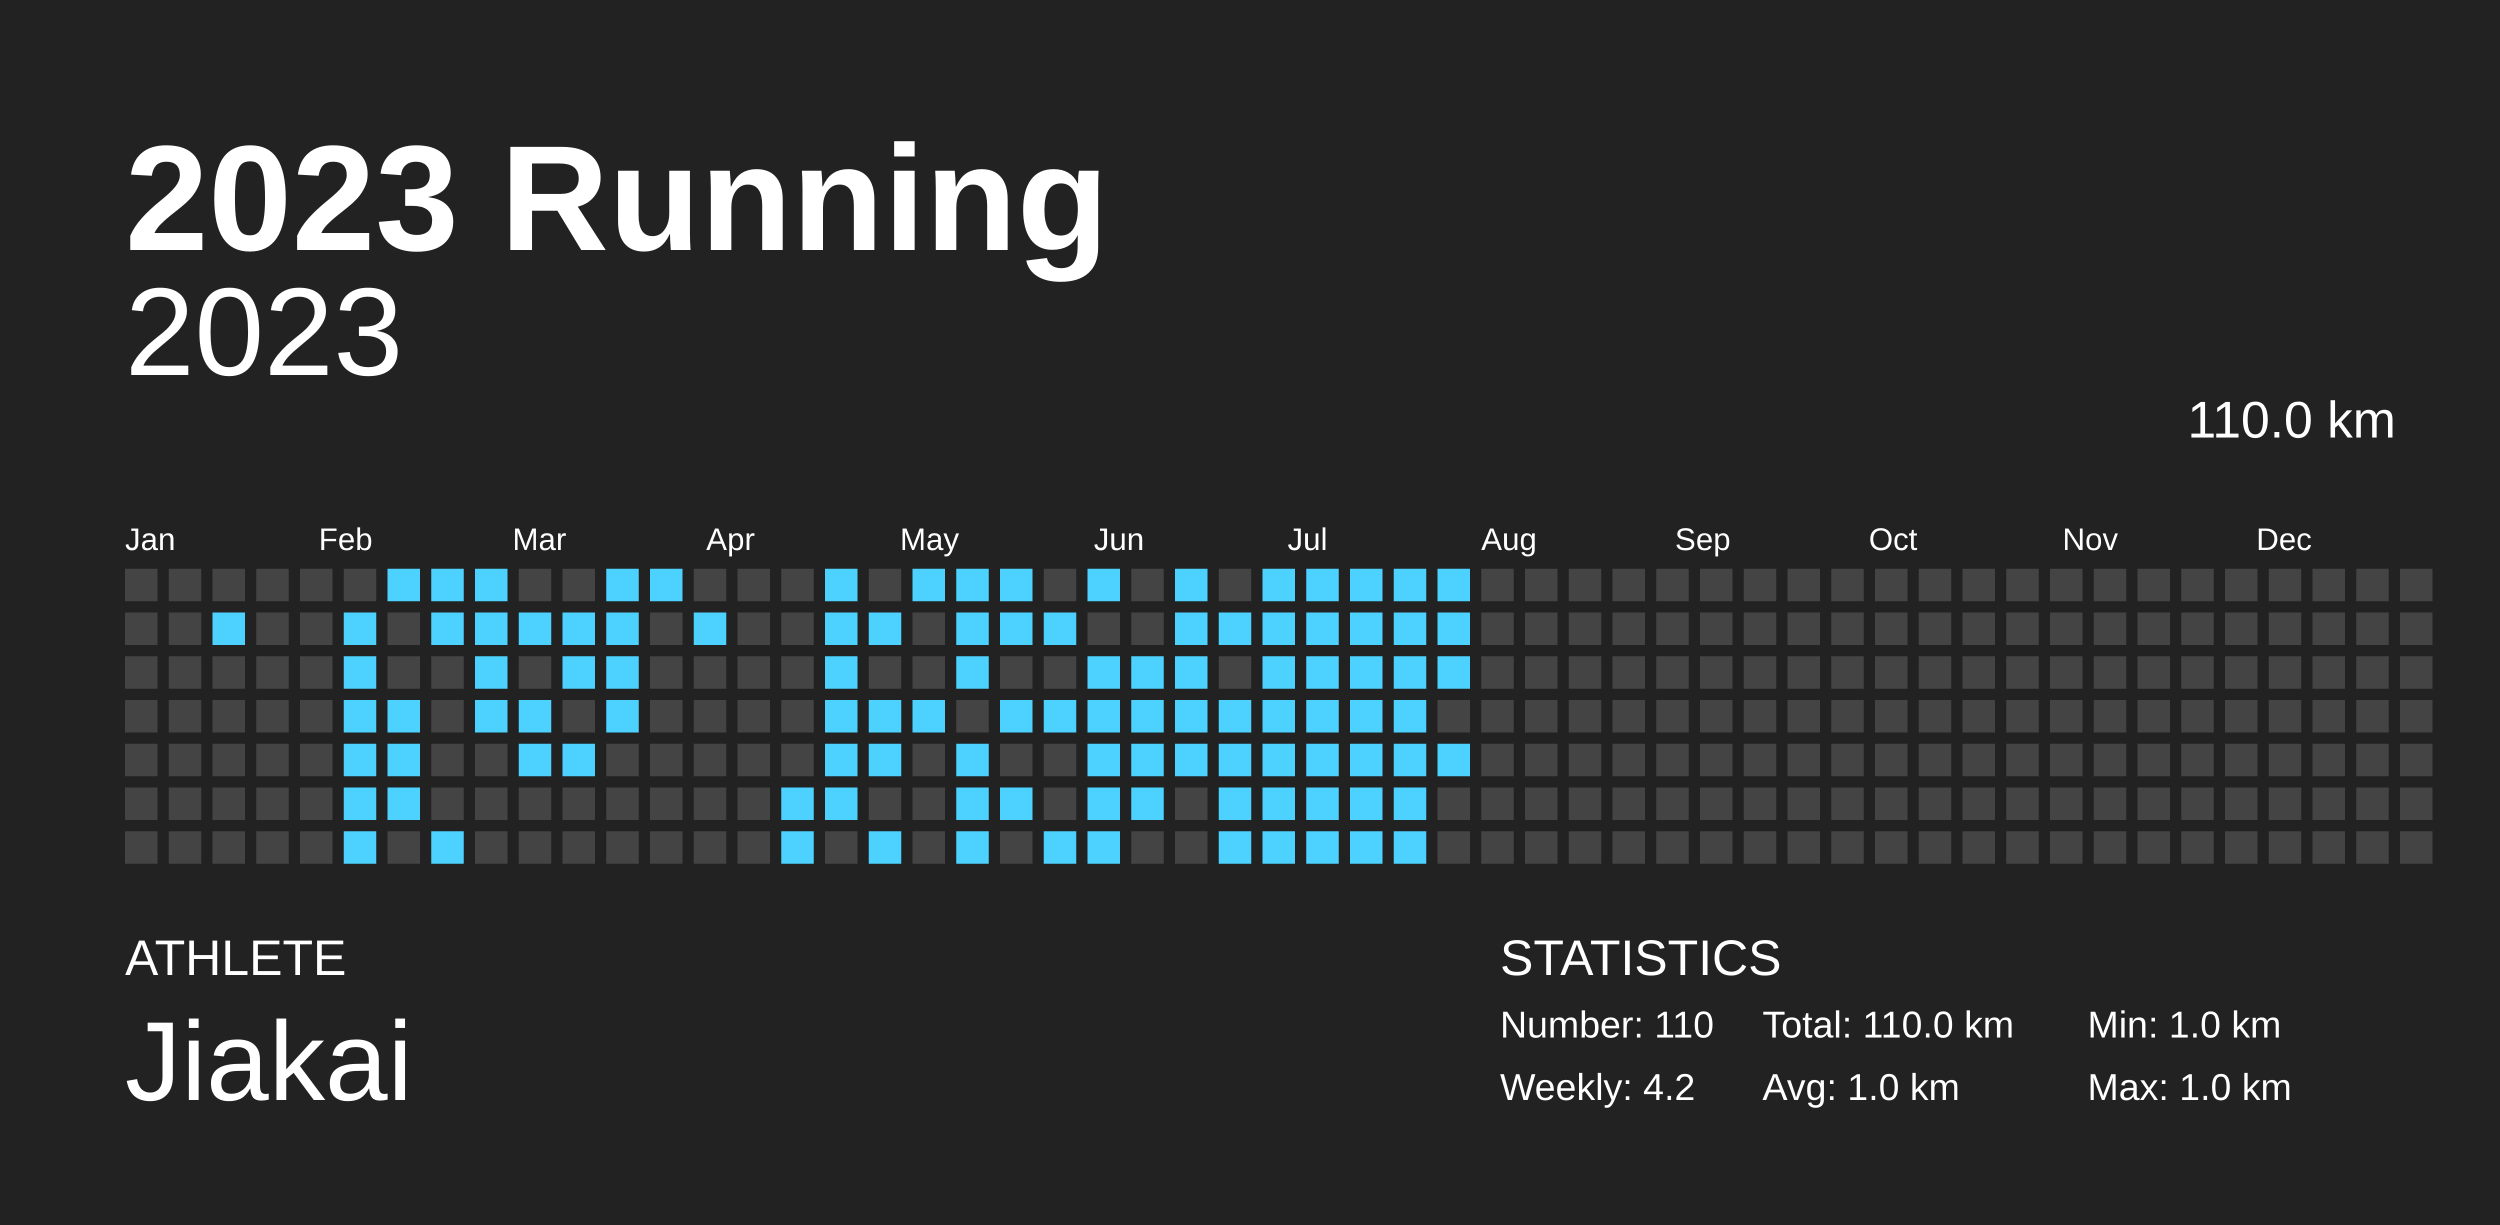
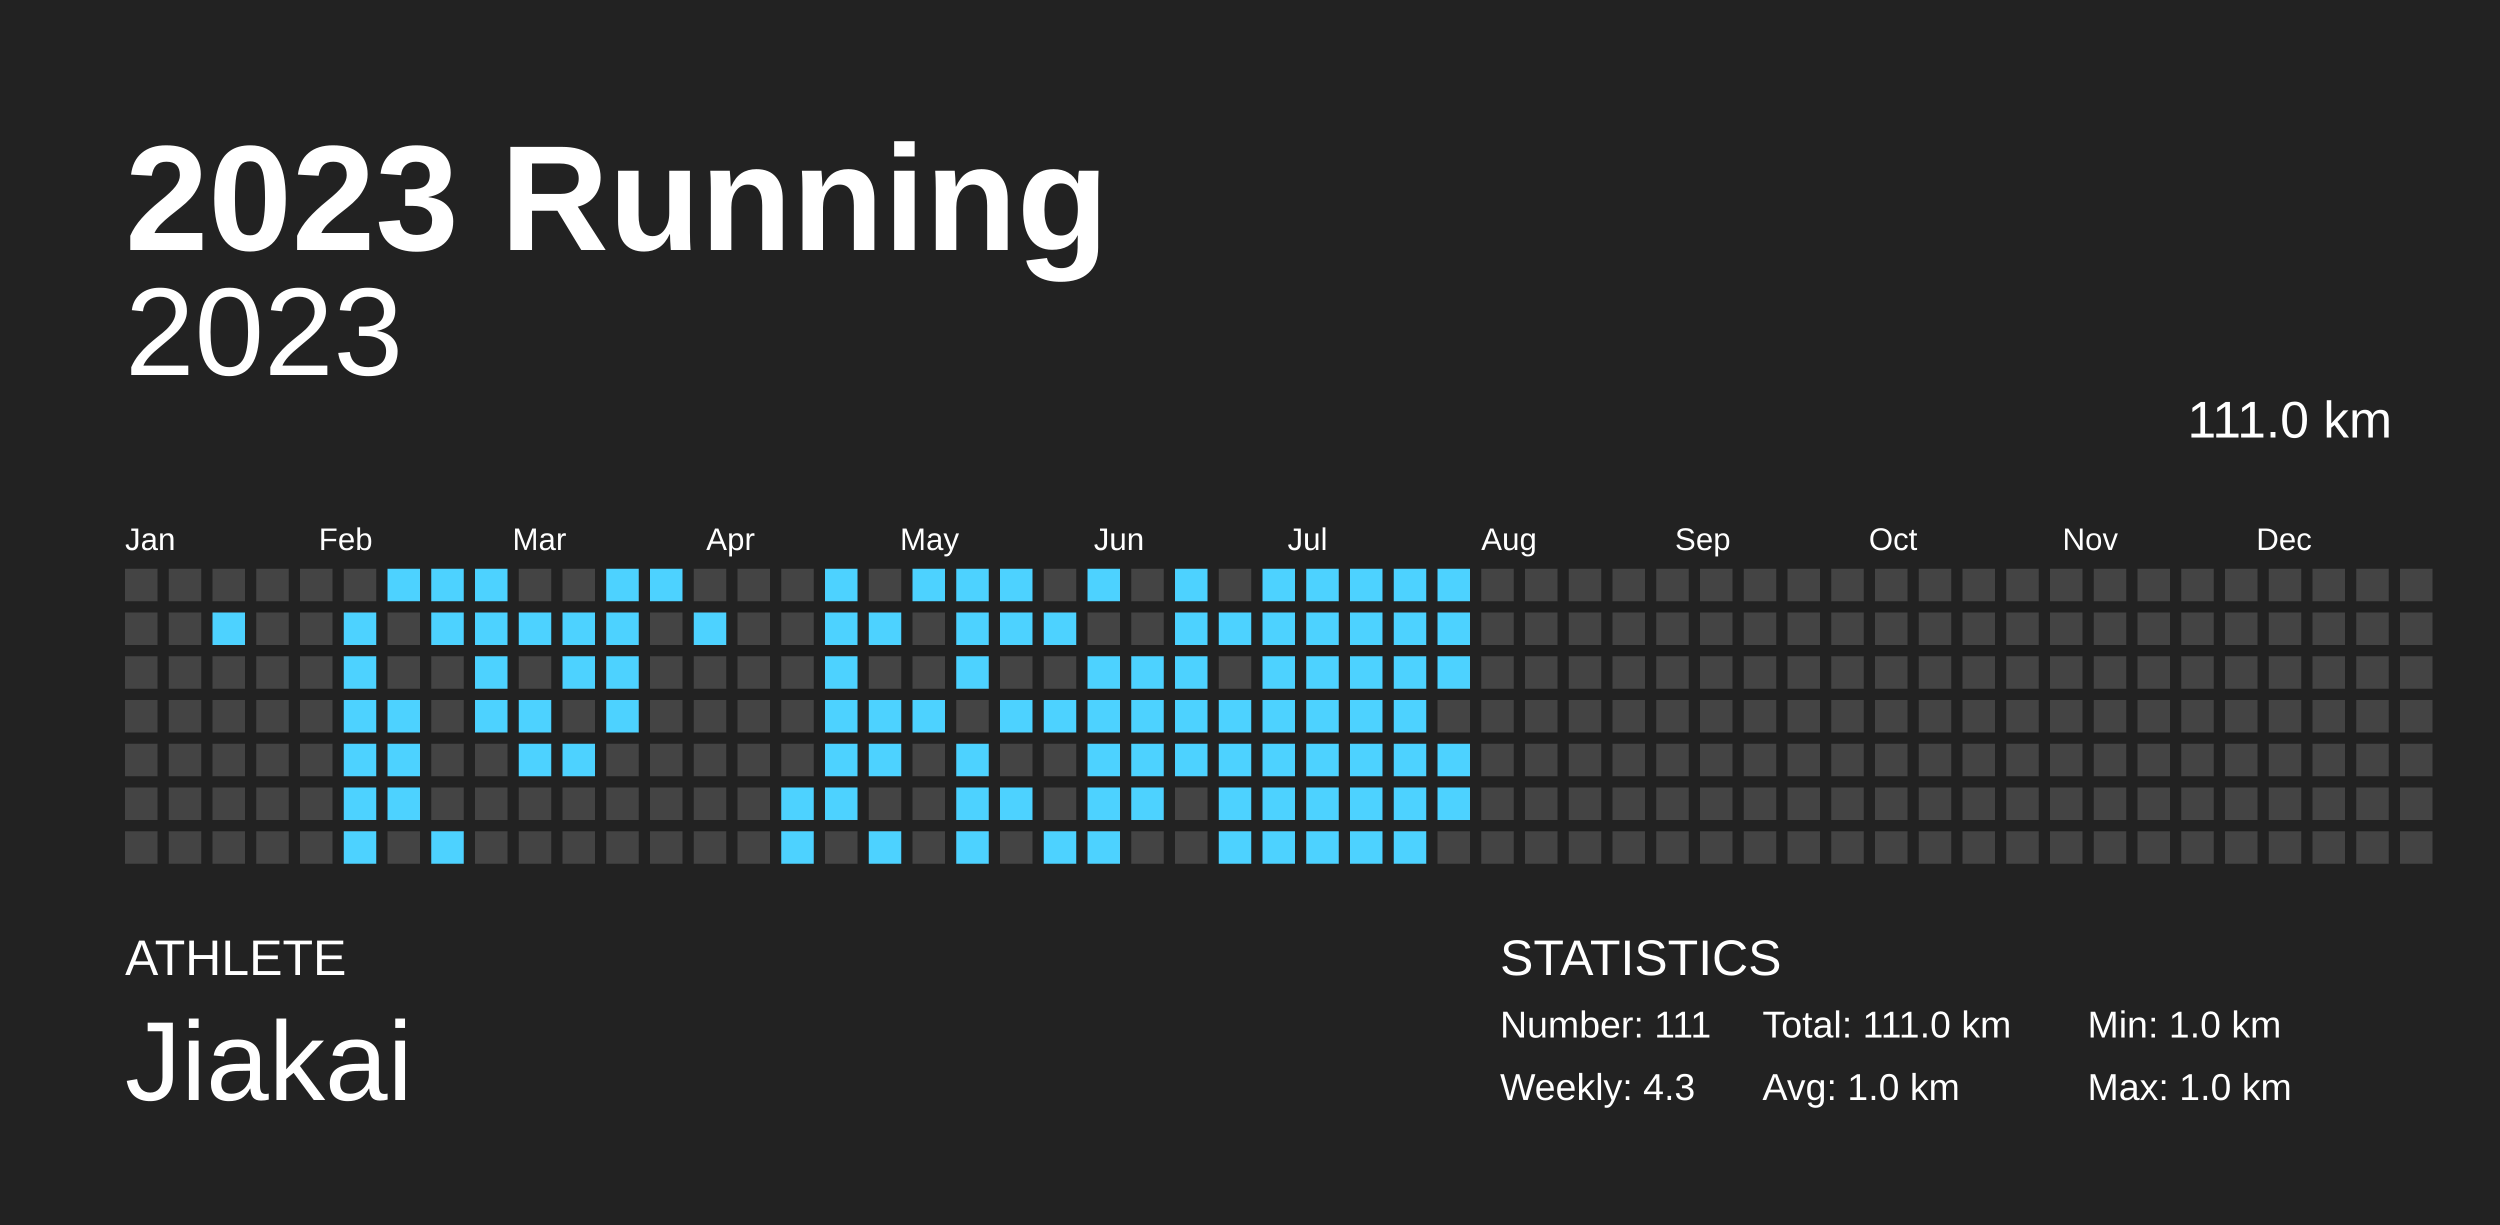
<svg xmlns="http://www.w3.org/2000/svg" baseProfile="full" height="98mm" version="1.1" viewBox="0,0,200,98" width="200mm">
  <defs />
  <rect fill="#222222" height="98" width="200" x="0" y="0" />
  <text fill="#FFFFFF" style="font-size:12px; font-family:Arial; font-weight:bold;" x="10" y="20">2023 Running</text>
  <text fill="#FFFFFF" style="font-size:4px; font-family:Arial" x="10" y="78">ATHLETE</text>
  <text fill="#FFFFFF" style="font-size:9px; font-family:Arial" x="10" y="88">Jiakai</text>
  <text fill="#FFFFFF" style="font-size:4px; font-family:Arial" x="120" y="78">STATISTICS</text>
-   <text fill="#FFFFFF" style="font-size:3px; font-family:Arial" x="120" y="83">Number: 110</text>
-   <text fill="#FFFFFF" style="font-size:3px; font-family:Arial" x="120" y="88">Weekly: 4.2</text>
-   <text fill="#FFFFFF" style="font-size:3px; font-family:Arial" x="141" y="83">Total: 110.0 km</text>
+   <text fill="#FFFFFF" style="font-size:3px; font-family:Arial" x="120" y="83">Number: 111</text>
+   <text fill="#FFFFFF" style="font-size:3px; font-family:Arial" x="120" y="88">Weekly: 4.3</text>
+   <text fill="#FFFFFF" style="font-size:3px; font-family:Arial" x="141" y="83">Total: 111.0 km</text>
  <text fill="#FFFFFF" style="font-size:3px; font-family:Arial" x="141" y="88">Avg: 1.0 km</text>
  <text fill="#FFFFFF" style="font-size:3px; font-family:Arial" x="167" y="83">Min: 1.0 km</text>
  <text fill="#FFFFFF" style="font-size:3px; font-family:Arial" x="167" y="88">Max: 1.0 km</text>
  <text alignment-baseline="hanging" fill="#FFFFFF" style="font-size:10.0px; font-family:Arial;" x="10" y="30">2023</text>
-   <text alignment-baseline="hanging" fill="#FFFFFF" style="font-size:4.125px; font-family:Arial;" x="175" y="35">110.0 km</text>
+   <text alignment-baseline="hanging" fill="#FFFFFF" style="font-size:4.125px; font-family:Arial;" x="175" y="35">111.0 km</text>
  <text fill="#FFFFFF" style="font-size:2.5px; font-family:Arial" x="10.0" y="44">Jan</text>
  <text fill="#FFFFFF" style="font-size:2.5px; font-family:Arial" x="25.5" y="44">Feb</text>
  <text fill="#FFFFFF" style="font-size:2.5px; font-family:Arial" x="41.0" y="44">Mar</text>
  <text fill="#FFFFFF" style="font-size:2.5px; font-family:Arial" x="56.5" y="44">Apr</text>
  <text fill="#FFFFFF" style="font-size:2.5px; font-family:Arial" x="72.0" y="44">May</text>
  <text fill="#FFFFFF" style="font-size:2.5px; font-family:Arial" x="87.5" y="44">Jun</text>
  <text fill="#FFFFFF" style="font-size:2.5px; font-family:Arial" x="103.0" y="44">Jul</text>
  <text fill="#FFFFFF" style="font-size:2.5px; font-family:Arial" x="118.5" y="44">Aug</text>
  <text fill="#FFFFFF" style="font-size:2.5px; font-family:Arial" x="134.0" y="44">Sep</text>
  <text fill="#FFFFFF" style="font-size:2.5px; font-family:Arial" x="149.5" y="44">Oct</text>
  <text fill="#FFFFFF" style="font-size:2.5px; font-family:Arial" x="165.0" y="44">Nov</text>
  <text fill="#FFFFFF" style="font-size:2.5px; font-family:Arial" x="180.5" y="44">Dec</text>
  <rect fill="#444444" height="2.6" width="2.6" x="10.0" y="45.5" />
  <rect fill="#444444" height="2.6" width="2.6" x="10.0" y="49.0" />
  <rect fill="#444444" height="2.6" width="2.6" x="10.0" y="52.5" />
  <rect fill="#444444" height="2.6" width="2.6" x="10.0" y="56.0" />
  <rect fill="#444444" height="2.6" width="2.6" x="10.0" y="59.5" />
  <rect fill="#444444" height="2.6" width="2.6" x="10.0" y="63.0" />
  <rect fill="#444444" height="2.6" width="2.6" x="10.0" y="66.5" />
  <rect fill="#444444" height="2.6" width="2.6" x="13.5" y="45.5" />
  <rect fill="#444444" height="2.6" width="2.6" x="13.5" y="49.0" />
  <rect fill="#444444" height="2.6" width="2.6" x="13.5" y="52.5" />
  <rect fill="#444444" height="2.6" width="2.6" x="13.5" y="56.0" />
  <rect fill="#444444" height="2.6" width="2.6" x="13.5" y="59.5" />
  <rect fill="#444444" height="2.6" width="2.6" x="13.5" y="63.0" />
  <rect fill="#444444" height="2.6" width="2.6" x="13.5" y="66.5" />
  <rect fill="#444444" height="2.6" width="2.6" x="17.0" y="45.5" />
  <rect fill="#4dd2ff" height="2.6" width="2.6" x="17.0" y="49.0" />
  <rect fill="#444444" height="2.6" width="2.6" x="17.0" y="52.5" />
  <rect fill="#444444" height="2.6" width="2.6" x="17.0" y="56.0" />
  <rect fill="#444444" height="2.6" width="2.6" x="17.0" y="59.5" />
  <rect fill="#444444" height="2.6" width="2.6" x="17.0" y="63.0" />
  <rect fill="#444444" height="2.6" width="2.6" x="17.0" y="66.5" />
  <rect fill="#444444" height="2.6" width="2.6" x="20.5" y="45.5" />
  <rect fill="#444444" height="2.6" width="2.6" x="20.5" y="49.0" />
  <rect fill="#444444" height="2.6" width="2.6" x="20.5" y="52.5" />
  <rect fill="#444444" height="2.6" width="2.6" x="20.5" y="56.0" />
  <rect fill="#444444" height="2.6" width="2.6" x="20.5" y="59.5" />
  <rect fill="#444444" height="2.6" width="2.6" x="20.5" y="63.0" />
  <rect fill="#444444" height="2.6" width="2.6" x="20.5" y="66.5" />
  <rect fill="#444444" height="2.6" width="2.6" x="24.0" y="45.5" />
  <rect fill="#444444" height="2.6" width="2.6" x="24.0" y="49.0" />
  <rect fill="#444444" height="2.6" width="2.6" x="24.0" y="52.5" />
  <rect fill="#444444" height="2.6" width="2.6" x="24.0" y="56.0" />
  <rect fill="#444444" height="2.6" width="2.6" x="24.0" y="59.5" />
  <rect fill="#444444" height="2.6" width="2.6" x="24.0" y="63.0" />
  <rect fill="#444444" height="2.6" width="2.6" x="24.0" y="66.5" />
  <rect fill="#444444" height="2.6" width="2.6" x="27.5" y="45.5" />
  <rect fill="#4dd2ff" height="2.6" width="2.6" x="27.5" y="49.0" />
  <rect fill="#4dd2ff" height="2.6" width="2.6" x="27.5" y="52.5" />
  <rect fill="#4dd2ff" height="2.6" width="2.6" x="27.5" y="56.0" />
  <rect fill="#4dd2ff" height="2.6" width="2.6" x="27.5" y="59.5" />
  <rect fill="#4dd2ff" height="2.6" width="2.6" x="27.5" y="63.0" />
  <rect fill="#4dd2ff" height="2.6" width="2.6" x="27.5" y="66.5" />
  <rect fill="#4dd2ff" height="2.6" width="2.6" x="31.0" y="45.5" />
  <rect fill="#444444" height="2.6" width="2.6" x="31.0" y="49.0" />
  <rect fill="#444444" height="2.6" width="2.6" x="31.0" y="52.5" />
  <rect fill="#4dd2ff" height="2.6" width="2.6" x="31.0" y="56.0" />
  <rect fill="#4dd2ff" height="2.6" width="2.6" x="31.0" y="59.5" />
  <rect fill="#4dd2ff" height="2.6" width="2.6" x="31.0" y="63.0" />
  <rect fill="#444444" height="2.6" width="2.6" x="31.0" y="66.5" />
  <rect fill="#4dd2ff" height="2.6" width="2.6" x="34.5" y="45.5" />
  <rect fill="#4dd2ff" height="2.6" width="2.6" x="34.5" y="49.0" />
  <rect fill="#444444" height="2.6" width="2.6" x="34.5" y="52.5" />
  <rect fill="#444444" height="2.6" width="2.6" x="34.5" y="56.0" />
  <rect fill="#444444" height="2.6" width="2.6" x="34.5" y="59.5" />
  <rect fill="#444444" height="2.6" width="2.6" x="34.5" y="63.0" />
  <rect fill="#4dd2ff" height="2.6" width="2.6" x="34.5" y="66.5" />
  <rect fill="#4dd2ff" height="2.6" width="2.6" x="38.0" y="45.5" />
  <rect fill="#4dd2ff" height="2.6" width="2.6" x="38.0" y="49.0" />
  <rect fill="#4dd2ff" height="2.6" width="2.6" x="38.0" y="52.5" />
  <rect fill="#4dd2ff" height="2.6" width="2.6" x="38.0" y="56.0" />
  <rect fill="#444444" height="2.6" width="2.6" x="38.0" y="59.5" />
  <rect fill="#444444" height="2.6" width="2.6" x="38.0" y="63.0" />
  <rect fill="#444444" height="2.6" width="2.6" x="38.0" y="66.5" />
  <rect fill="#444444" height="2.6" width="2.6" x="41.5" y="45.5" />
  <rect fill="#4dd2ff" height="2.6" width="2.6" x="41.5" y="49.0" />
  <rect fill="#444444" height="2.6" width="2.6" x="41.5" y="52.5" />
  <rect fill="#4dd2ff" height="2.6" width="2.6" x="41.5" y="56.0" />
  <rect fill="#4dd2ff" height="2.6" width="2.6" x="41.5" y="59.5" />
  <rect fill="#444444" height="2.6" width="2.6" x="41.5" y="63.0" />
  <rect fill="#444444" height="2.6" width="2.6" x="41.5" y="66.5" />
  <rect fill="#444444" height="2.6" width="2.6" x="45.0" y="45.5" />
  <rect fill="#4dd2ff" height="2.6" width="2.6" x="45.0" y="49.0" />
  <rect fill="#4dd2ff" height="2.6" width="2.6" x="45.0" y="52.5" />
  <rect fill="#444444" height="2.6" width="2.6" x="45.0" y="56.0" />
  <rect fill="#4dd2ff" height="2.6" width="2.6" x="45.0" y="59.5" />
  <rect fill="#444444" height="2.6" width="2.6" x="45.0" y="63.0" />
  <rect fill="#444444" height="2.6" width="2.6" x="45.0" y="66.5" />
  <rect fill="#4dd2ff" height="2.6" width="2.6" x="48.5" y="45.5" />
  <rect fill="#4dd2ff" height="2.6" width="2.6" x="48.5" y="49.0" />
  <rect fill="#4dd2ff" height="2.6" width="2.6" x="48.5" y="52.5" />
  <rect fill="#4dd2ff" height="2.6" width="2.6" x="48.5" y="56.0" />
  <rect fill="#444444" height="2.6" width="2.6" x="48.5" y="59.5" />
  <rect fill="#444444" height="2.6" width="2.6" x="48.5" y="63.0" />
  <rect fill="#444444" height="2.6" width="2.6" x="48.5" y="66.5" />
  <rect fill="#4dd2ff" height="2.6" width="2.6" x="52.0" y="45.5" />
  <rect fill="#444444" height="2.6" width="2.6" x="52.0" y="49.0" />
  <rect fill="#444444" height="2.6" width="2.6" x="52.0" y="52.5" />
  <rect fill="#444444" height="2.6" width="2.6" x="52.0" y="56.0" />
  <rect fill="#444444" height="2.6" width="2.6" x="52.0" y="59.5" />
  <rect fill="#444444" height="2.6" width="2.6" x="52.0" y="63.0" />
  <rect fill="#444444" height="2.6" width="2.6" x="52.0" y="66.5" />
  <rect fill="#444444" height="2.6" width="2.6" x="55.5" y="45.5" />
  <rect fill="#4dd2ff" height="2.6" width="2.6" x="55.5" y="49.0" />
  <rect fill="#444444" height="2.6" width="2.6" x="55.5" y="52.5" />
  <rect fill="#444444" height="2.6" width="2.6" x="55.5" y="56.0" />
  <rect fill="#444444" height="2.6" width="2.6" x="55.5" y="59.5" />
  <rect fill="#444444" height="2.6" width="2.6" x="55.5" y="63.0" />
  <rect fill="#444444" height="2.6" width="2.6" x="55.5" y="66.5" />
  <rect fill="#444444" height="2.6" width="2.6" x="59.0" y="45.5" />
  <rect fill="#444444" height="2.6" width="2.6" x="59.0" y="49.0" />
  <rect fill="#444444" height="2.6" width="2.6" x="59.0" y="52.5" />
  <rect fill="#444444" height="2.6" width="2.6" x="59.0" y="56.0" />
  <rect fill="#444444" height="2.6" width="2.6" x="59.0" y="59.5" />
  <rect fill="#444444" height="2.6" width="2.6" x="59.0" y="63.0" />
  <rect fill="#444444" height="2.6" width="2.6" x="59.0" y="66.5" />
  <rect fill="#444444" height="2.6" width="2.6" x="62.5" y="45.5" />
  <rect fill="#444444" height="2.6" width="2.6" x="62.5" y="49.0" />
  <rect fill="#444444" height="2.6" width="2.6" x="62.5" y="52.5" />
  <rect fill="#444444" height="2.6" width="2.6" x="62.5" y="56.0" />
  <rect fill="#444444" height="2.6" width="2.6" x="62.5" y="59.5" />
  <rect fill="#4dd2ff" height="2.6" width="2.6" x="62.5" y="63.0" />
  <rect fill="#4dd2ff" height="2.6" width="2.6" x="62.5" y="66.5" />
  <rect fill="#4dd2ff" height="2.6" width="2.6" x="66.0" y="45.5" />
  <rect fill="#4dd2ff" height="2.6" width="2.6" x="66.0" y="49.0" />
  <rect fill="#4dd2ff" height="2.6" width="2.6" x="66.0" y="52.5" />
  <rect fill="#4dd2ff" height="2.6" width="2.6" x="66.0" y="56.0" />
  <rect fill="#4dd2ff" height="2.6" width="2.6" x="66.0" y="59.5" />
  <rect fill="#4dd2ff" height="2.6" width="2.6" x="66.0" y="63.0" />
  <rect fill="#444444" height="2.6" width="2.6" x="66.0" y="66.5" />
  <rect fill="#444444" height="2.6" width="2.6" x="69.5" y="45.5" />
  <rect fill="#4dd2ff" height="2.6" width="2.6" x="69.5" y="49.0" />
  <rect fill="#444444" height="2.6" width="2.6" x="69.5" y="52.5" />
  <rect fill="#4dd2ff" height="2.6" width="2.6" x="69.5" y="56.0" />
  <rect fill="#4dd2ff" height="2.6" width="2.6" x="69.5" y="59.5" />
  <rect fill="#444444" height="2.6" width="2.6" x="69.5" y="63.0" />
  <rect fill="#4dd2ff" height="2.6" width="2.6" x="69.5" y="66.5" />
  <rect fill="#4dd2ff" height="2.6" width="2.6" x="73.0" y="45.5" />
  <rect fill="#444444" height="2.6" width="2.6" x="73.0" y="49.0" />
  <rect fill="#444444" height="2.6" width="2.6" x="73.0" y="52.5" />
  <rect fill="#4dd2ff" height="2.6" width="2.6" x="73.0" y="56.0" />
  <rect fill="#444444" height="2.6" width="2.6" x="73.0" y="59.5" />
  <rect fill="#444444" height="2.6" width="2.6" x="73.0" y="63.0" />
  <rect fill="#444444" height="2.6" width="2.6" x="73.0" y="66.5" />
  <rect fill="#4dd2ff" height="2.6" width="2.6" x="76.5" y="45.5" />
  <rect fill="#4dd2ff" height="2.6" width="2.6" x="76.5" y="49.0" />
  <rect fill="#4dd2ff" height="2.6" width="2.6" x="76.5" y="52.5" />
  <rect fill="#444444" height="2.6" width="2.6" x="76.5" y="56.0" />
  <rect fill="#4dd2ff" height="2.6" width="2.6" x="76.5" y="59.5" />
  <rect fill="#4dd2ff" height="2.6" width="2.6" x="76.5" y="63.0" />
  <rect fill="#4dd2ff" height="2.6" width="2.6" x="76.5" y="66.5" />
  <rect fill="#4dd2ff" height="2.6" width="2.6" x="80.0" y="45.5" />
  <rect fill="#4dd2ff" height="2.6" width="2.6" x="80.0" y="49.0" />
  <rect fill="#444444" height="2.6" width="2.6" x="80.0" y="52.5" />
  <rect fill="#4dd2ff" height="2.6" width="2.6" x="80.0" y="56.0" />
  <rect fill="#444444" height="2.6" width="2.6" x="80.0" y="59.5" />
  <rect fill="#4dd2ff" height="2.6" width="2.6" x="80.0" y="63.0" />
  <rect fill="#444444" height="2.6" width="2.6" x="80.0" y="66.5" />
  <rect fill="#444444" height="2.6" width="2.6" x="83.5" y="45.5" />
  <rect fill="#4dd2ff" height="2.6" width="2.6" x="83.5" y="49.0" />
  <rect fill="#444444" height="2.6" width="2.6" x="83.5" y="52.5" />
  <rect fill="#4dd2ff" height="2.6" width="2.6" x="83.5" y="56.0" />
  <rect fill="#444444" height="2.6" width="2.6" x="83.5" y="59.5" />
  <rect fill="#444444" height="2.6" width="2.6" x="83.5" y="63.0" />
  <rect fill="#4dd2ff" height="2.6" width="2.6" x="83.5" y="66.5" />
  <rect fill="#4dd2ff" height="2.6" width="2.6" x="87.0" y="45.5" />
  <rect fill="#444444" height="2.6" width="2.6" x="87.0" y="49.0" />
  <rect fill="#4dd2ff" height="2.6" width="2.6" x="87.0" y="52.5" />
  <rect fill="#4dd2ff" height="2.6" width="2.6" x="87.0" y="56.0" />
  <rect fill="#4dd2ff" height="2.6" width="2.6" x="87.0" y="59.5" />
  <rect fill="#4dd2ff" height="2.6" width="2.6" x="87.0" y="63.0" />
  <rect fill="#4dd2ff" height="2.6" width="2.6" x="87.0" y="66.5" />
  <rect fill="#444444" height="2.6" width="2.6" x="90.5" y="45.5" />
  <rect fill="#444444" height="2.6" width="2.6" x="90.5" y="49.0" />
  <rect fill="#4dd2ff" height="2.6" width="2.6" x="90.5" y="52.5" />
  <rect fill="#4dd2ff" height="2.6" width="2.6" x="90.5" y="56.0" />
  <rect fill="#4dd2ff" height="2.6" width="2.6" x="90.5" y="59.5" />
  <rect fill="#4dd2ff" height="2.6" width="2.6" x="90.5" y="63.0" />
  <rect fill="#444444" height="2.6" width="2.6" x="90.5" y="66.5" />
  <rect fill="#4dd2ff" height="2.6" width="2.6" x="94.0" y="45.5" />
  <rect fill="#4dd2ff" height="2.6" width="2.6" x="94.0" y="49.0" />
  <rect fill="#4dd2ff" height="2.6" width="2.6" x="94.0" y="52.5" />
  <rect fill="#4dd2ff" height="2.6" width="2.6" x="94.0" y="56.0" />
  <rect fill="#4dd2ff" height="2.6" width="2.6" x="94.0" y="59.5" />
  <rect fill="#444444" height="2.6" width="2.6" x="94.0" y="63.0" />
  <rect fill="#444444" height="2.6" width="2.6" x="94.0" y="66.5" />
  <rect fill="#444444" height="2.6" width="2.6" x="97.5" y="45.5" />
  <rect fill="#4dd2ff" height="2.6" width="2.6" x="97.5" y="49.0" />
  <rect fill="#444444" height="2.6" width="2.6" x="97.5" y="52.5" />
  <rect fill="#4dd2ff" height="2.6" width="2.6" x="97.5" y="56.0" />
  <rect fill="#4dd2ff" height="2.6" width="2.6" x="97.5" y="59.5" />
  <rect fill="#4dd2ff" height="2.6" width="2.6" x="97.5" y="63.0" />
  <rect fill="#4dd2ff" height="2.6" width="2.6" x="97.5" y="66.5" />
  <rect fill="#4dd2ff" height="2.6" width="2.6" x="101.0" y="45.5" />
  <rect fill="#4dd2ff" height="2.6" width="2.6" x="101.0" y="49.0" />
  <rect fill="#4dd2ff" height="2.6" width="2.6" x="101.0" y="52.5" />
  <rect fill="#4dd2ff" height="2.6" width="2.6" x="101.0" y="56.0" />
  <rect fill="#4dd2ff" height="2.6" width="2.6" x="101.0" y="59.5" />
  <rect fill="#4dd2ff" height="2.6" width="2.6" x="101.0" y="63.0" />
  <rect fill="#4dd2ff" height="2.6" width="2.6" x="101.0" y="66.5" />
  <rect fill="#4dd2ff" height="2.6" width="2.6" x="104.5" y="45.5" />
  <rect fill="#4dd2ff" height="2.6" width="2.6" x="104.5" y="49.0" />
  <rect fill="#4dd2ff" height="2.6" width="2.6" x="104.5" y="52.5" />
  <rect fill="#4dd2ff" height="2.6" width="2.6" x="104.5" y="56.0" />
  <rect fill="#4dd2ff" height="2.6" width="2.6" x="104.5" y="59.5" />
  <rect fill="#4dd2ff" height="2.6" width="2.6" x="104.5" y="63.0" />
  <rect fill="#4dd2ff" height="2.6" width="2.6" x="104.5" y="66.5" />
  <rect fill="#4dd2ff" height="2.6" width="2.6" x="108.0" y="45.5" />
  <rect fill="#4dd2ff" height="2.6" width="2.6" x="108.0" y="49.0" />
  <rect fill="#4dd2ff" height="2.6" width="2.6" x="108.0" y="52.5" />
  <rect fill="#4dd2ff" height="2.6" width="2.6" x="108.0" y="56.0" />
  <rect fill="#4dd2ff" height="2.6" width="2.6" x="108.0" y="59.5" />
  <rect fill="#4dd2ff" height="2.6" width="2.6" x="108.0" y="63.0" />
  <rect fill="#4dd2ff" height="2.6" width="2.6" x="108.0" y="66.5" />
  <rect fill="#4dd2ff" height="2.6" width="2.6" x="111.5" y="45.5" />
  <rect fill="#4dd2ff" height="2.6" width="2.6" x="111.5" y="49.0" />
  <rect fill="#4dd2ff" height="2.6" width="2.6" x="111.5" y="52.5" />
  <rect fill="#4dd2ff" height="2.6" width="2.6" x="111.5" y="56.0" />
  <rect fill="#4dd2ff" height="2.6" width="2.6" x="111.5" y="59.5" />
  <rect fill="#4dd2ff" height="2.6" width="2.6" x="111.5" y="63.0" />
  <rect fill="#4dd2ff" height="2.6" width="2.6" x="111.5" y="66.5" />
  <rect fill="#4dd2ff" height="2.6" width="2.6" x="115.0" y="45.5" />
  <rect fill="#4dd2ff" height="2.6" width="2.6" x="115.0" y="49.0" />
  <rect fill="#4dd2ff" height="2.6" width="2.6" x="115.0" y="52.5" />
  <rect fill="#444444" height="2.6" width="2.6" x="115.0" y="56.0" />
  <rect fill="#4dd2ff" height="2.6" width="2.6" x="115.0" y="59.5" />
-   <rect fill="#444444" height="2.6" width="2.6" x="115.0" y="63.0" />
+   <rect fill="#4dd2ff" height="2.6" width="2.6" x="115.0" y="63.0" />
  <rect fill="#444444" height="2.6" width="2.6" x="115.0" y="66.5" />
  <rect fill="#444444" height="2.6" width="2.6" x="118.5" y="45.5" />
  <rect fill="#444444" height="2.6" width="2.6" x="118.5" y="49.0" />
  <rect fill="#444444" height="2.6" width="2.6" x="118.5" y="52.5" />
  <rect fill="#444444" height="2.6" width="2.6" x="118.5" y="56.0" />
  <rect fill="#444444" height="2.6" width="2.6" x="118.5" y="59.5" />
  <rect fill="#444444" height="2.6" width="2.6" x="118.5" y="63.0" />
  <rect fill="#444444" height="2.6" width="2.6" x="118.5" y="66.5" />
  <rect fill="#444444" height="2.6" width="2.6" x="122.0" y="45.5" />
  <rect fill="#444444" height="2.6" width="2.6" x="122.0" y="49.0" />
  <rect fill="#444444" height="2.6" width="2.6" x="122.0" y="52.5" />
  <rect fill="#444444" height="2.6" width="2.6" x="122.0" y="56.0" />
  <rect fill="#444444" height="2.6" width="2.6" x="122.0" y="59.5" />
  <rect fill="#444444" height="2.6" width="2.6" x="122.0" y="63.0" />
  <rect fill="#444444" height="2.6" width="2.6" x="122.0" y="66.5" />
  <rect fill="#444444" height="2.6" width="2.6" x="125.5" y="45.5" />
  <rect fill="#444444" height="2.6" width="2.6" x="125.5" y="49.0" />
  <rect fill="#444444" height="2.6" width="2.6" x="125.5" y="52.5" />
  <rect fill="#444444" height="2.6" width="2.6" x="125.5" y="56.0" />
  <rect fill="#444444" height="2.6" width="2.6" x="125.5" y="59.5" />
  <rect fill="#444444" height="2.6" width="2.6" x="125.5" y="63.0" />
  <rect fill="#444444" height="2.6" width="2.6" x="125.5" y="66.5" />
  <rect fill="#444444" height="2.6" width="2.6" x="129.0" y="45.5" />
  <rect fill="#444444" height="2.6" width="2.6" x="129.0" y="49.0" />
  <rect fill="#444444" height="2.6" width="2.6" x="129.0" y="52.5" />
  <rect fill="#444444" height="2.6" width="2.6" x="129.0" y="56.0" />
  <rect fill="#444444" height="2.6" width="2.6" x="129.0" y="59.5" />
  <rect fill="#444444" height="2.6" width="2.6" x="129.0" y="63.0" />
  <rect fill="#444444" height="2.6" width="2.6" x="129.0" y="66.5" />
  <rect fill="#444444" height="2.6" width="2.6" x="132.5" y="45.5" />
  <rect fill="#444444" height="2.6" width="2.6" x="132.5" y="49.0" />
  <rect fill="#444444" height="2.6" width="2.6" x="132.5" y="52.5" />
  <rect fill="#444444" height="2.6" width="2.6" x="132.5" y="56.0" />
  <rect fill="#444444" height="2.6" width="2.6" x="132.5" y="59.5" />
  <rect fill="#444444" height="2.6" width="2.6" x="132.5" y="63.0" />
  <rect fill="#444444" height="2.6" width="2.6" x="132.5" y="66.5" />
  <rect fill="#444444" height="2.6" width="2.6" x="136.0" y="45.5" />
  <rect fill="#444444" height="2.6" width="2.6" x="136.0" y="49.0" />
  <rect fill="#444444" height="2.6" width="2.6" x="136.0" y="52.5" />
  <rect fill="#444444" height="2.6" width="2.6" x="136.0" y="56.0" />
  <rect fill="#444444" height="2.6" width="2.6" x="136.0" y="59.5" />
  <rect fill="#444444" height="2.6" width="2.6" x="136.0" y="63.0" />
  <rect fill="#444444" height="2.6" width="2.6" x="136.0" y="66.5" />
  <rect fill="#444444" height="2.6" width="2.6" x="139.5" y="45.5" />
  <rect fill="#444444" height="2.6" width="2.6" x="139.5" y="49.0" />
  <rect fill="#444444" height="2.6" width="2.6" x="139.5" y="52.5" />
  <rect fill="#444444" height="2.6" width="2.6" x="139.5" y="56.0" />
  <rect fill="#444444" height="2.6" width="2.6" x="139.5" y="59.5" />
  <rect fill="#444444" height="2.6" width="2.6" x="139.5" y="63.0" />
  <rect fill="#444444" height="2.6" width="2.6" x="139.5" y="66.5" />
  <rect fill="#444444" height="2.6" width="2.6" x="143.0" y="45.5" />
  <rect fill="#444444" height="2.6" width="2.6" x="143.0" y="49.0" />
  <rect fill="#444444" height="2.6" width="2.6" x="143.0" y="52.5" />
  <rect fill="#444444" height="2.6" width="2.6" x="143.0" y="56.0" />
  <rect fill="#444444" height="2.6" width="2.6" x="143.0" y="59.5" />
  <rect fill="#444444" height="2.6" width="2.6" x="143.0" y="63.0" />
  <rect fill="#444444" height="2.6" width="2.6" x="143.0" y="66.5" />
  <rect fill="#444444" height="2.6" width="2.6" x="146.5" y="45.5" />
  <rect fill="#444444" height="2.6" width="2.6" x="146.5" y="49.0" />
  <rect fill="#444444" height="2.6" width="2.6" x="146.5" y="52.5" />
  <rect fill="#444444" height="2.6" width="2.6" x="146.5" y="56.0" />
  <rect fill="#444444" height="2.6" width="2.6" x="146.5" y="59.5" />
  <rect fill="#444444" height="2.6" width="2.6" x="146.5" y="63.0" />
  <rect fill="#444444" height="2.6" width="2.6" x="146.5" y="66.5" />
  <rect fill="#444444" height="2.6" width="2.6" x="150.0" y="45.5" />
  <rect fill="#444444" height="2.6" width="2.6" x="150.0" y="49.0" />
  <rect fill="#444444" height="2.6" width="2.6" x="150.0" y="52.5" />
  <rect fill="#444444" height="2.6" width="2.6" x="150.0" y="56.0" />
  <rect fill="#444444" height="2.6" width="2.6" x="150.0" y="59.5" />
  <rect fill="#444444" height="2.6" width="2.6" x="150.0" y="63.0" />
  <rect fill="#444444" height="2.6" width="2.6" x="150.0" y="66.5" />
  <rect fill="#444444" height="2.6" width="2.6" x="153.5" y="45.5" />
  <rect fill="#444444" height="2.6" width="2.6" x="153.5" y="49.0" />
  <rect fill="#444444" height="2.6" width="2.6" x="153.5" y="52.5" />
  <rect fill="#444444" height="2.6" width="2.6" x="153.5" y="56.0" />
  <rect fill="#444444" height="2.6" width="2.6" x="153.5" y="59.5" />
  <rect fill="#444444" height="2.6" width="2.6" x="153.5" y="63.0" />
  <rect fill="#444444" height="2.6" width="2.6" x="153.5" y="66.5" />
  <rect fill="#444444" height="2.6" width="2.6" x="157.0" y="45.5" />
  <rect fill="#444444" height="2.6" width="2.6" x="157.0" y="49.0" />
  <rect fill="#444444" height="2.6" width="2.6" x="157.0" y="52.5" />
  <rect fill="#444444" height="2.6" width="2.6" x="157.0" y="56.0" />
  <rect fill="#444444" height="2.6" width="2.6" x="157.0" y="59.5" />
  <rect fill="#444444" height="2.6" width="2.6" x="157.0" y="63.0" />
  <rect fill="#444444" height="2.6" width="2.6" x="157.0" y="66.5" />
  <rect fill="#444444" height="2.6" width="2.6" x="160.5" y="45.5" />
  <rect fill="#444444" height="2.6" width="2.6" x="160.5" y="49.0" />
  <rect fill="#444444" height="2.6" width="2.6" x="160.5" y="52.5" />
  <rect fill="#444444" height="2.6" width="2.6" x="160.5" y="56.0" />
  <rect fill="#444444" height="2.6" width="2.6" x="160.5" y="59.5" />
  <rect fill="#444444" height="2.6" width="2.6" x="160.5" y="63.0" />
  <rect fill="#444444" height="2.6" width="2.6" x="160.5" y="66.5" />
  <rect fill="#444444" height="2.6" width="2.6" x="164.0" y="45.5" />
  <rect fill="#444444" height="2.6" width="2.6" x="164.0" y="49.0" />
  <rect fill="#444444" height="2.6" width="2.6" x="164.0" y="52.5" />
  <rect fill="#444444" height="2.6" width="2.6" x="164.0" y="56.0" />
  <rect fill="#444444" height="2.6" width="2.6" x="164.0" y="59.5" />
  <rect fill="#444444" height="2.6" width="2.6" x="164.0" y="63.0" />
  <rect fill="#444444" height="2.6" width="2.6" x="164.0" y="66.5" />
  <rect fill="#444444" height="2.6" width="2.6" x="167.5" y="45.5" />
  <rect fill="#444444" height="2.6" width="2.6" x="167.5" y="49.0" />
  <rect fill="#444444" height="2.6" width="2.6" x="167.5" y="52.5" />
  <rect fill="#444444" height="2.6" width="2.6" x="167.5" y="56.0" />
  <rect fill="#444444" height="2.6" width="2.6" x="167.5" y="59.5" />
  <rect fill="#444444" height="2.6" width="2.6" x="167.5" y="63.0" />
  <rect fill="#444444" height="2.6" width="2.6" x="167.5" y="66.5" />
  <rect fill="#444444" height="2.6" width="2.6" x="171.0" y="45.5" />
  <rect fill="#444444" height="2.6" width="2.6" x="171.0" y="49.0" />
  <rect fill="#444444" height="2.6" width="2.6" x="171.0" y="52.5" />
  <rect fill="#444444" height="2.6" width="2.6" x="171.0" y="56.0" />
  <rect fill="#444444" height="2.6" width="2.6" x="171.0" y="59.5" />
  <rect fill="#444444" height="2.6" width="2.6" x="171.0" y="63.0" />
  <rect fill="#444444" height="2.6" width="2.6" x="171.0" y="66.5" />
  <rect fill="#444444" height="2.6" width="2.6" x="174.5" y="45.5" />
  <rect fill="#444444" height="2.6" width="2.6" x="174.5" y="49.0" />
  <rect fill="#444444" height="2.6" width="2.6" x="174.5" y="52.5" />
  <rect fill="#444444" height="2.6" width="2.6" x="174.5" y="56.0" />
  <rect fill="#444444" height="2.6" width="2.6" x="174.5" y="59.5" />
  <rect fill="#444444" height="2.6" width="2.6" x="174.5" y="63.0" />
  <rect fill="#444444" height="2.6" width="2.6" x="174.5" y="66.5" />
  <rect fill="#444444" height="2.6" width="2.6" x="178.0" y="45.5" />
  <rect fill="#444444" height="2.6" width="2.6" x="178.0" y="49.0" />
  <rect fill="#444444" height="2.6" width="2.6" x="178.0" y="52.5" />
  <rect fill="#444444" height="2.6" width="2.6" x="178.0" y="56.0" />
  <rect fill="#444444" height="2.6" width="2.6" x="178.0" y="59.5" />
  <rect fill="#444444" height="2.6" width="2.6" x="178.0" y="63.0" />
  <rect fill="#444444" height="2.6" width="2.6" x="178.0" y="66.5" />
  <rect fill="#444444" height="2.6" width="2.6" x="181.5" y="45.5" />
  <rect fill="#444444" height="2.6" width="2.6" x="181.5" y="49.0" />
  <rect fill="#444444" height="2.6" width="2.6" x="181.5" y="52.5" />
  <rect fill="#444444" height="2.6" width="2.6" x="181.5" y="56.0" />
  <rect fill="#444444" height="2.6" width="2.6" x="181.5" y="59.5" />
  <rect fill="#444444" height="2.6" width="2.6" x="181.5" y="63.0" />
  <rect fill="#444444" height="2.6" width="2.6" x="181.5" y="66.5" />
  <rect fill="#444444" height="2.6" width="2.6" x="185.0" y="45.5" />
  <rect fill="#444444" height="2.6" width="2.6" x="185.0" y="49.0" />
  <rect fill="#444444" height="2.6" width="2.6" x="185.0" y="52.5" />
  <rect fill="#444444" height="2.6" width="2.6" x="185.0" y="56.0" />
  <rect fill="#444444" height="2.6" width="2.6" x="185.0" y="59.5" />
  <rect fill="#444444" height="2.6" width="2.6" x="185.0" y="63.0" />
  <rect fill="#444444" height="2.6" width="2.6" x="185.0" y="66.5" />
  <rect fill="#444444" height="2.6" width="2.6" x="188.5" y="45.5" />
  <rect fill="#444444" height="2.6" width="2.6" x="188.5" y="49.0" />
  <rect fill="#444444" height="2.6" width="2.6" x="188.5" y="52.5" />
  <rect fill="#444444" height="2.6" width="2.6" x="188.5" y="56.0" />
  <rect fill="#444444" height="2.6" width="2.6" x="188.5" y="59.5" />
  <rect fill="#444444" height="2.6" width="2.6" x="188.5" y="63.0" />
  <rect fill="#444444" height="2.6" width="2.6" x="188.5" y="66.5" />
  <rect fill="#444444" height="2.6" width="2.6" x="192.0" y="45.5" />
  <rect fill="#444444" height="2.6" width="2.6" x="192.0" y="49.0" />
  <rect fill="#444444" height="2.6" width="2.6" x="192.0" y="52.5" />
  <rect fill="#444444" height="2.6" width="2.6" x="192.0" y="56.0" />
  <rect fill="#444444" height="2.6" width="2.6" x="192.0" y="59.5" />
  <rect fill="#444444" height="2.6" width="2.6" x="192.0" y="63.0" />
  <rect fill="#444444" height="2.6" width="2.6" x="192.0" y="66.5" />
</svg>
